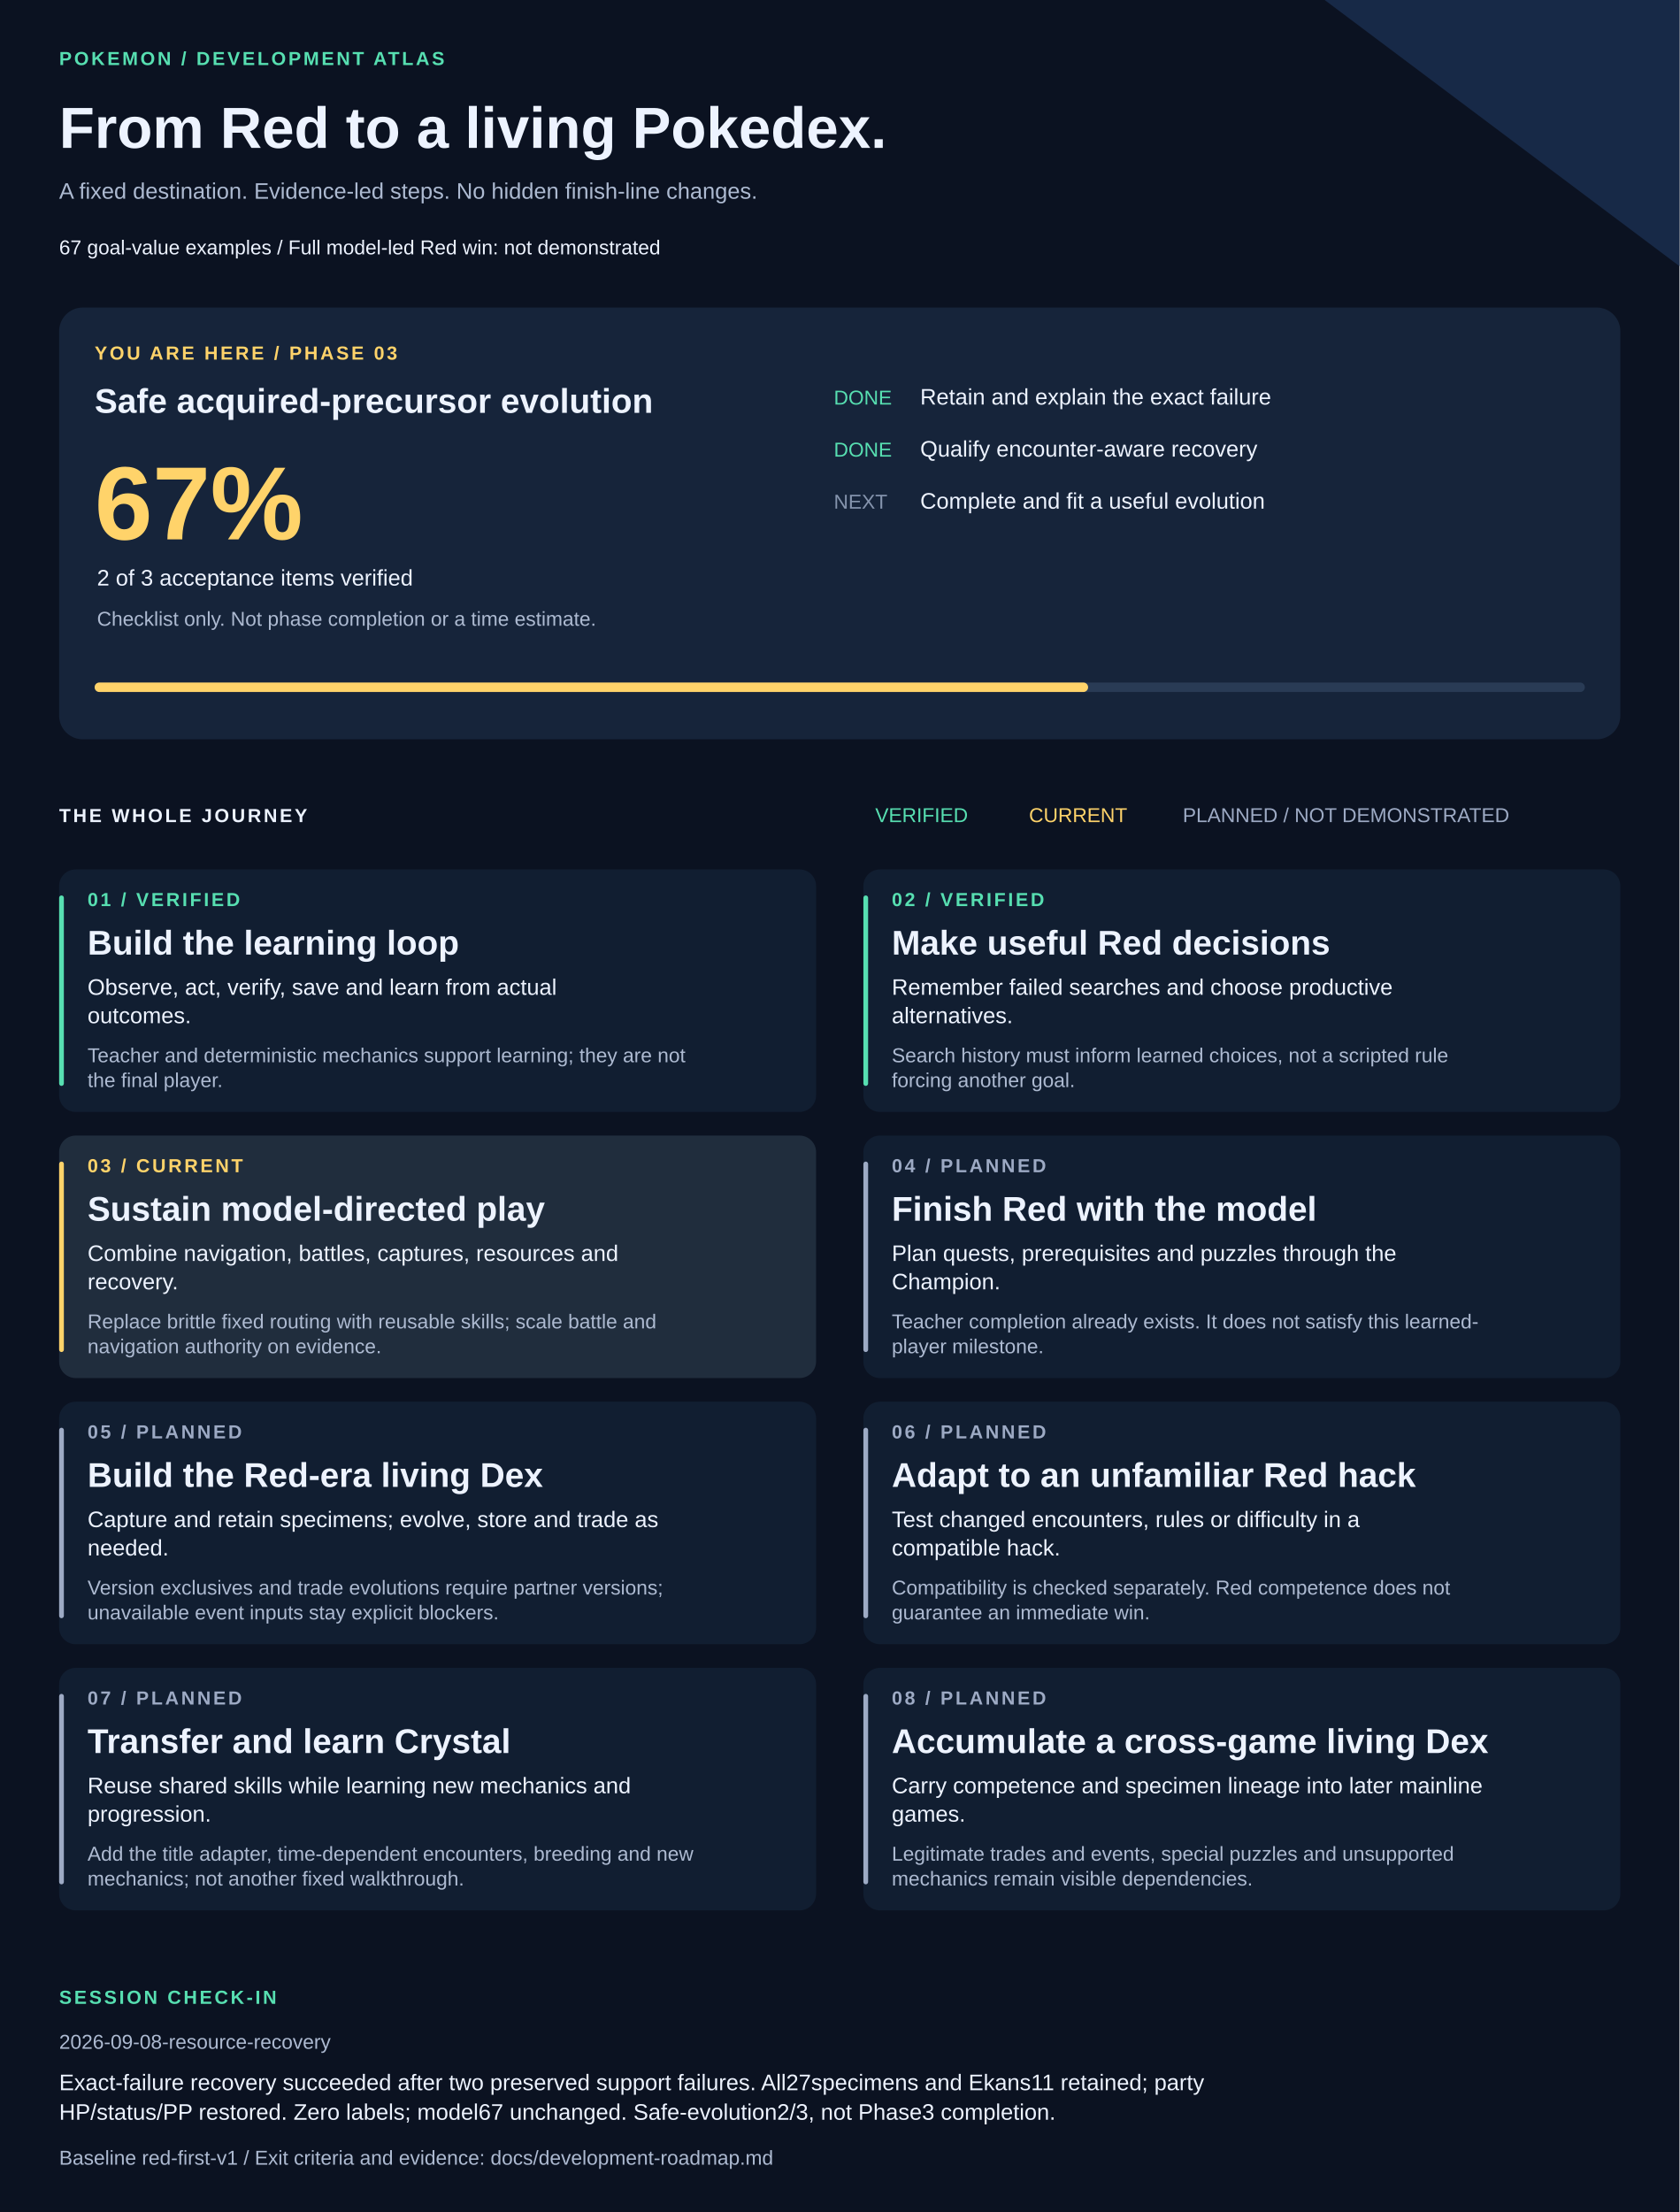
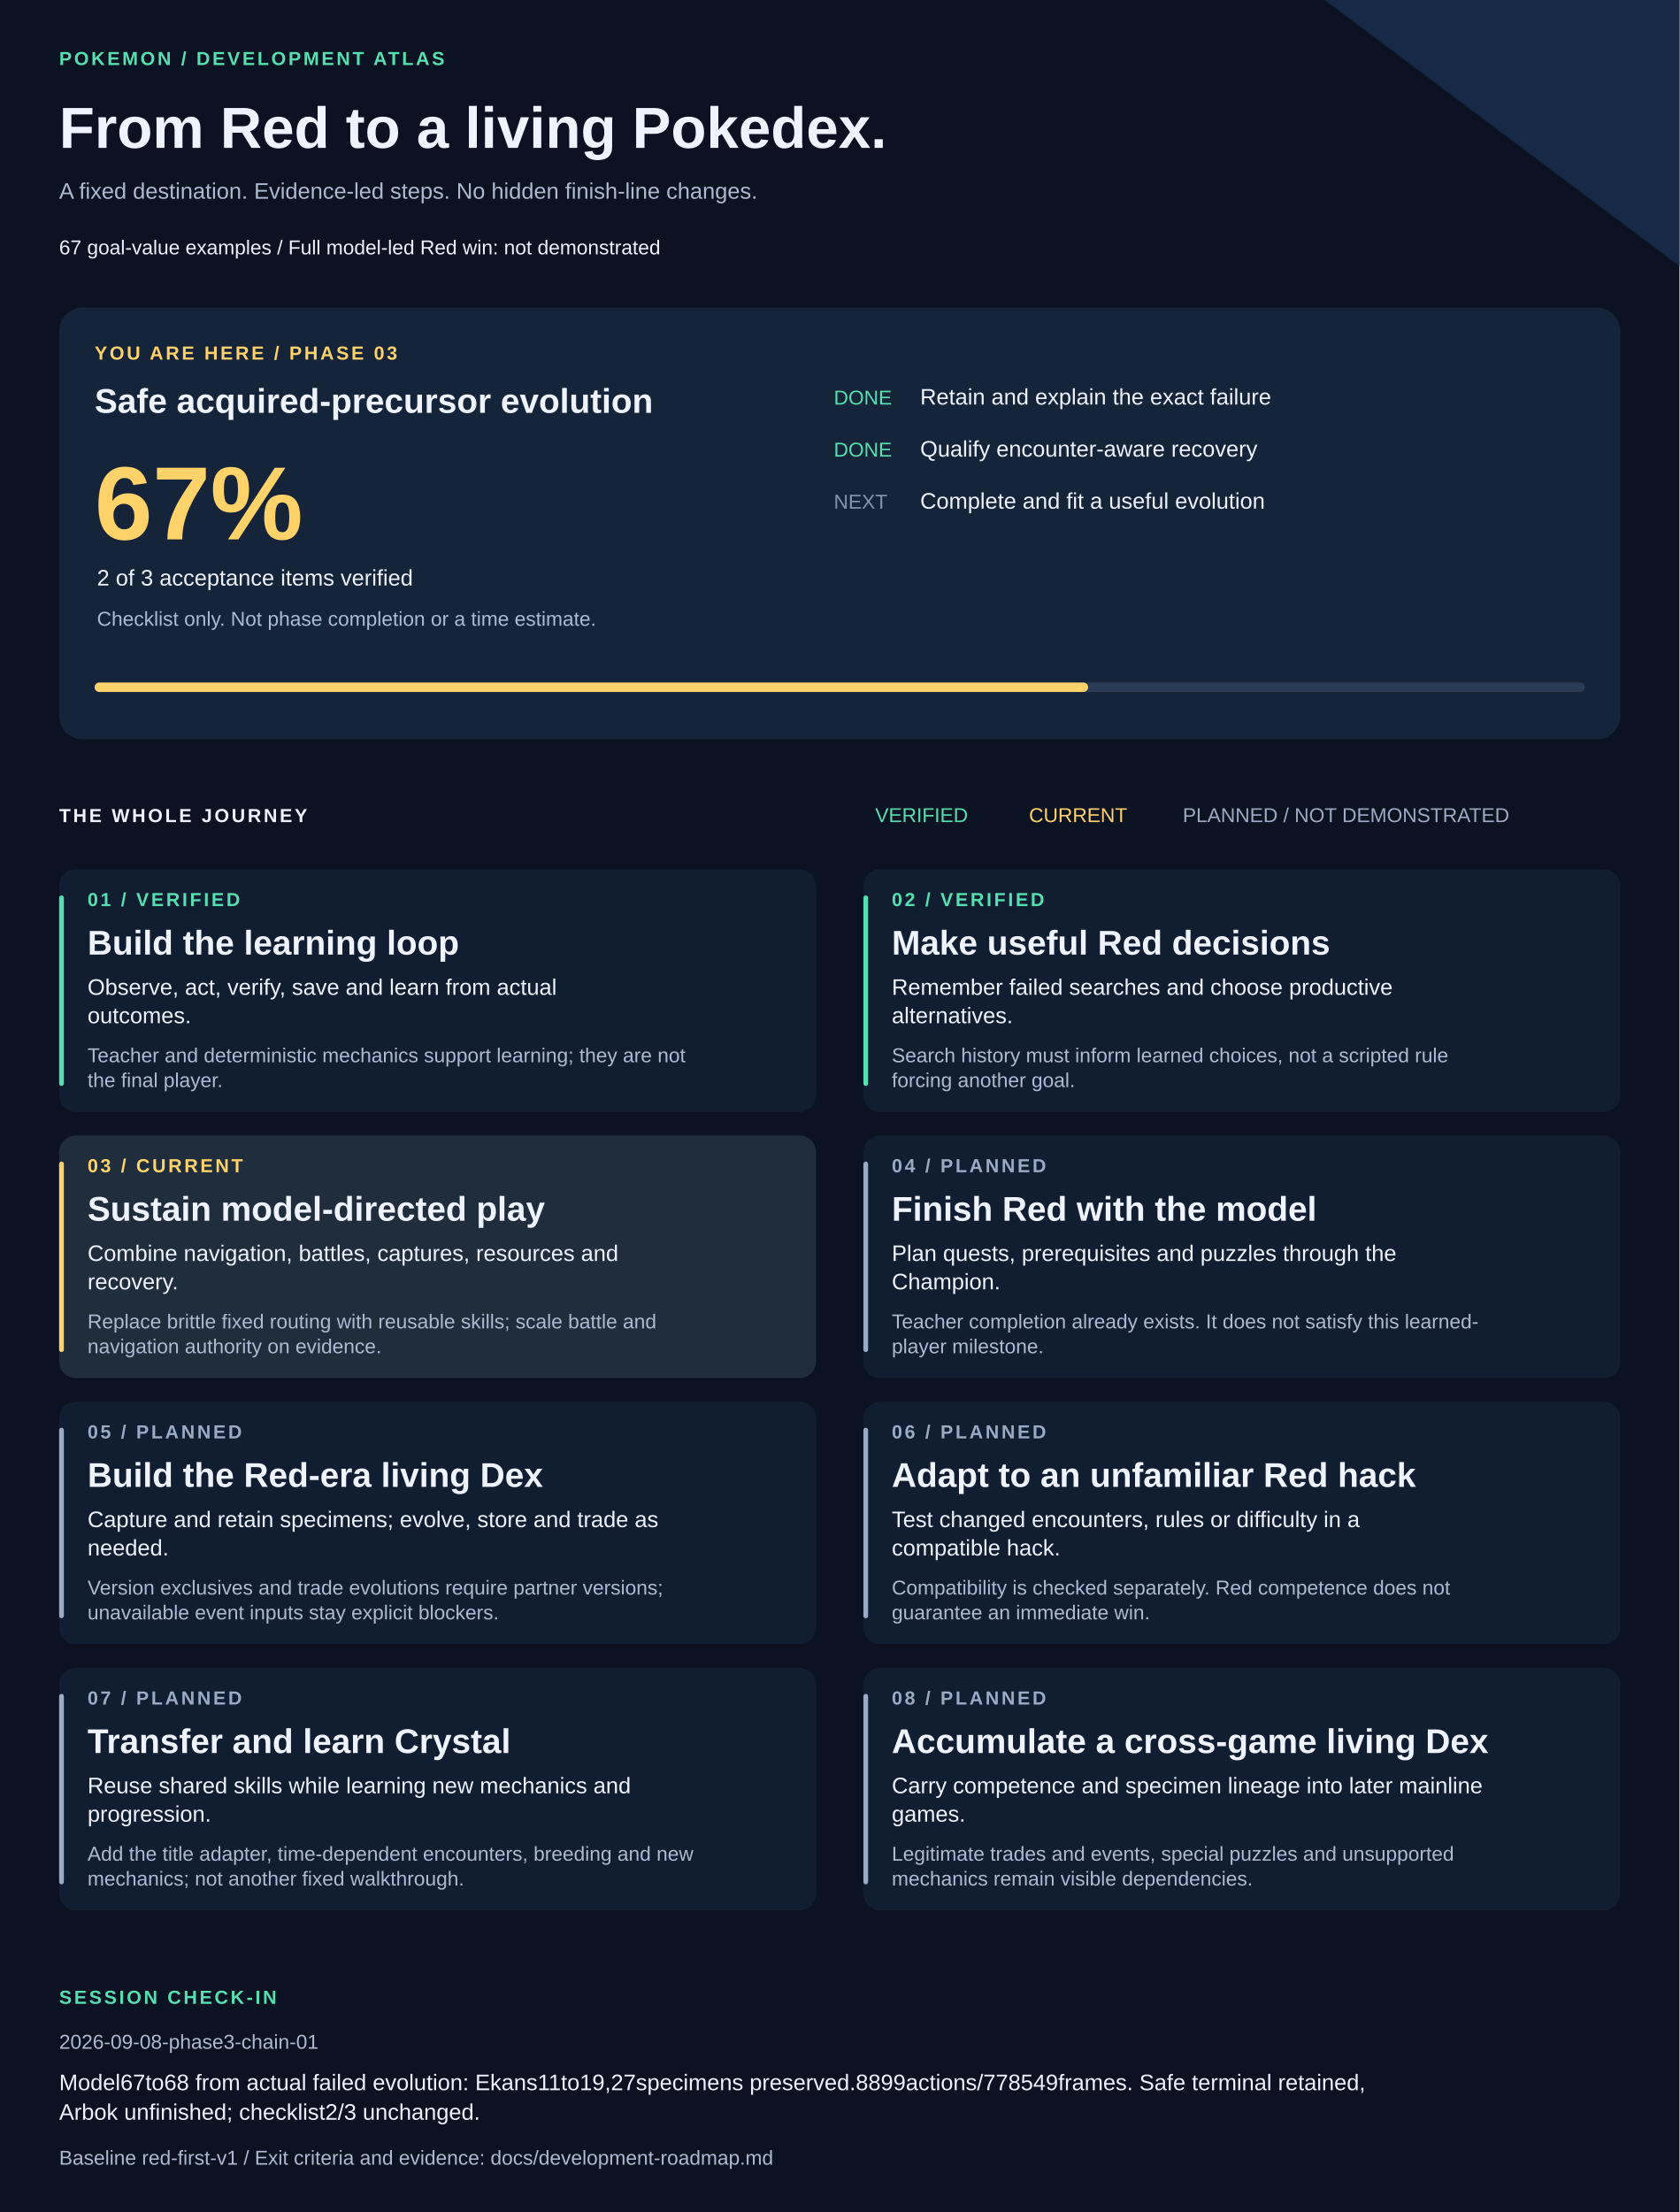
<svg xmlns="http://www.w3.org/2000/svg" width="1420" height="1870" viewBox="0 0 1420 1870" role="img" aria-labelledby="title description">
  <style>text{font-family:Arial,Helvetica,sans-serif;fill:#edf3ff}.muted{fill:#adbad1}.eyebrow{font-size:16px;letter-spacing:2px;font-weight:bold}.heading{font-size:29px;font-weight:bold}.body{font-size:19px}.small{font-size:17px}</style>
  <rect width="1420" height="1870" fill="#0b1221" />
  <path d="M1120 0H1420V225Z" fill="#172947" />
  <text x="50" y="55" class="eyebrow" style="fill:#57dfb1">POKEMON / DEVELOPMENT ATLAS</text>
  <text x="50" y="125" style="font-size:49px;font-weight:bold">From Red to a living Pokedex.</text>
  <text x="50" y="168" class="body muted">A fixed destination. Evidence-led steps. No hidden finish-line changes.</text>
  <text x="50" y="215" class="small">67 goal-value examples  /  Full model-led Red win: not demonstrated</text>
  <rect x="50" y="260" width="1320" height="365" rx="20" fill="#16243a" />
  <text x="80" y="304" class="eyebrow" style="fill:#ffd36a">YOU ARE HERE / PHASE 03</text>
  <text x="80" y="349" class="heading">Safe acquired-precursor evolution</text>
  <text x="80" y="456" style="font-size:88px;font-weight:bold;fill:#ffd36a">67%</text>
  <text x="82" y="495" class="body">2 of 3 acceptance items verified</text>
  <text x="82" y="529" class="small muted">Checklist only. Not phase completion or a time estimate.</text>
  <text x="705" y="342" class="small" style="fill:#57dfb1">DONE</text>
  <text x="778" y="342" class="body">Retain and explain the exact failure</text>
  <text x="705" y="386" class="small" style="fill:#57dfb1">DONE</text>
  <text x="778" y="386" class="body">Qualify encounter-aware recovery</text>
  <text x="705" y="430" class="small" style="fill:#8594ad">NEXT</text>
  <text x="778" y="430" class="body">Complete and fit a useful evolution</text>
  <rect x="80" y="577" width="1260" height="8" rx="4" fill="#293b55" />
  <rect x="80" y="577" width="840" height="8" rx="4" fill="#ffd36a" />
  <text x="50" y="695" class="eyebrow">THE WHOLE JOURNEY</text>
  <text x="740" y="695" class="small" style="fill:#57dfb1">VERIFIED</text>
  <text x="870" y="695" class="small" style="fill:#ffd36a">CURRENT</text>
  <text x="1000" y="695" class="small" style="fill:#9daac4">PLANNED / NOT DEMONSTRATED</text>
  <rect x="50" y="735" width="640" height="205" rx="14" fill="#111e31" />
  <rect x="50" y="757" width="4" height="161" rx="2" fill="#57dfb1" />
  <text x="74" y="766" class="eyebrow" style="fill:#57dfb1">01 / VERIFIED</text>
  <text x="74" y="807" class="heading">Build the learning loop</text>
  <text x="74" y="841" class="body">Observe, act, verify, save and learn from actual</text>
  <text x="74" y="865" class="body">outcomes.</text>
  <text x="74" y="898" class="small muted">Teacher and deterministic mechanics support learning; they are not</text>
  <text x="74" y="919" class="small muted">the final player.</text>
  <rect x="730" y="735" width="640" height="205" rx="14" fill="#111e31" />
  <rect x="730" y="757" width="4" height="161" rx="2" fill="#57dfb1" />
  <text x="754" y="766" class="eyebrow" style="fill:#57dfb1">02 / VERIFIED</text>
  <text x="754" y="807" class="heading">Make useful Red decisions</text>
  <text x="754" y="841" class="body">Remember failed searches and choose productive</text>
  <text x="754" y="865" class="body">alternatives.</text>
  <text x="754" y="898" class="small muted">Search history must inform learned choices, not a scripted rule</text>
  <text x="754" y="919" class="small muted">forcing another goal.</text>
  <rect x="50" y="960" width="640" height="205" rx="14" fill="#202d3d" />
  <rect x="50" y="982" width="4" height="161" rx="2" fill="#ffd36a" />
  <text x="74" y="991" class="eyebrow" style="fill:#ffd36a">03 / CURRENT</text>
  <text x="74" y="1032" class="heading">Sustain model-directed play</text>
  <text x="74" y="1066" class="body">Combine navigation, battles, captures, resources and</text>
  <text x="74" y="1090" class="body">recovery.</text>
  <text x="74" y="1123" class="small muted">Replace brittle fixed routing with reusable skills; scale battle and</text>
  <text x="74" y="1144" class="small muted">navigation authority on evidence.</text>
  <rect x="730" y="960" width="640" height="205" rx="14" fill="#111e31" />
  <rect x="730" y="982" width="4" height="161" rx="2" fill="#9daac4" />
  <text x="754" y="991" class="eyebrow" style="fill:#9daac4">04 / PLANNED</text>
  <text x="754" y="1032" class="heading">Finish Red with the model</text>
  <text x="754" y="1066" class="body">Plan quests, prerequisites and puzzles through the</text>
  <text x="754" y="1090" class="body">Champion.</text>
  <text x="754" y="1123" class="small muted">Teacher completion already exists. It does not satisfy this learned-</text>
  <text x="754" y="1144" class="small muted">player milestone.</text>
  <rect x="50" y="1185" width="640" height="205" rx="14" fill="#111e31" />
  <rect x="50" y="1207" width="4" height="161" rx="2" fill="#9daac4" />
  <text x="74" y="1216" class="eyebrow" style="fill:#9daac4">05 / PLANNED</text>
  <text x="74" y="1257" class="heading">Build the Red-era living Dex</text>
  <text x="74" y="1291" class="body">Capture and retain specimens; evolve, store and trade as</text>
  <text x="74" y="1315" class="body">needed.</text>
  <text x="74" y="1348" class="small muted">Version exclusives and trade evolutions require partner versions;</text>
  <text x="74" y="1369" class="small muted">unavailable event inputs stay explicit blockers.</text>
  <rect x="730" y="1185" width="640" height="205" rx="14" fill="#111e31" />
  <rect x="730" y="1207" width="4" height="161" rx="2" fill="#9daac4" />
  <text x="754" y="1216" class="eyebrow" style="fill:#9daac4">06 / PLANNED</text>
  <text x="754" y="1257" class="heading">Adapt to an unfamiliar Red hack</text>
  <text x="754" y="1291" class="body">Test changed encounters, rules or difficulty in a</text>
  <text x="754" y="1315" class="body">compatible hack.</text>
  <text x="754" y="1348" class="small muted">Compatibility is checked separately. Red competence does not</text>
  <text x="754" y="1369" class="small muted">guarantee an immediate win.</text>
  <rect x="50" y="1410" width="640" height="205" rx="14" fill="#111e31" />
  <rect x="50" y="1432" width="4" height="161" rx="2" fill="#9daac4" />
  <text x="74" y="1441" class="eyebrow" style="fill:#9daac4">07 / PLANNED</text>
  <text x="74" y="1482" class="heading">Transfer and learn Crystal</text>
  <text x="74" y="1516" class="body">Reuse shared skills while learning new mechanics and</text>
  <text x="74" y="1540" class="body">progression.</text>
  <text x="74" y="1573" class="small muted">Add the title adapter, time-dependent encounters, breeding and new</text>
  <text x="74" y="1594" class="small muted">mechanics; not another fixed walkthrough.</text>
  <rect x="730" y="1410" width="640" height="205" rx="14" fill="#111e31" />
  <rect x="730" y="1432" width="4" height="161" rx="2" fill="#9daac4" />
  <text x="754" y="1441" class="eyebrow" style="fill:#9daac4">08 / PLANNED</text>
  <text x="754" y="1482" class="heading">Accumulate a cross-game living Dex</text>
  <text x="754" y="1516" class="body">Carry competence and specimen lineage into later mainline</text>
  <text x="754" y="1540" class="body">games.</text>
  <text x="754" y="1573" class="small muted">Legitimate trades and events, special puzzles and unsupported</text>
  <text x="754" y="1594" class="small muted">mechanics remain visible dependencies.</text>
  <text x="50" y="1694" class="eyebrow" style="fill:#57dfb1">SESSION CHECK-IN</text>
-   <text x="50" y="1732" class="small muted">2026-09-08-resource-recovery</text>
-   <text x="50" y="1767" class="body">Exact-failure recovery succeeded after two preserved support failures. All27specimens and Ekans11 retained; party</text>
-   <text x="50" y="1792" class="body">HP/status/PP restored. Zero labels; model67 unchanged. Safe-evolution2/3, not Phase3 completion.</text>
+   <text x="50" y="1732" class="small muted">2026-09-08-phase3-chain-01</text>
+   <text x="50" y="1767" class="body">Model67to68 from actual failed evolution: Ekans11to19,27specimens preserved.8899actions/778549frames. Safe terminal retained,</text>
+   <text x="50" y="1792" class="body">Arbok unfinished; checklist2/3 unchanged.</text>
  <text x="50" y="1830" class="small muted">Baseline red-first-v1 / Exit criteria and evidence: docs/development-roadmap.md</text>
</svg>
